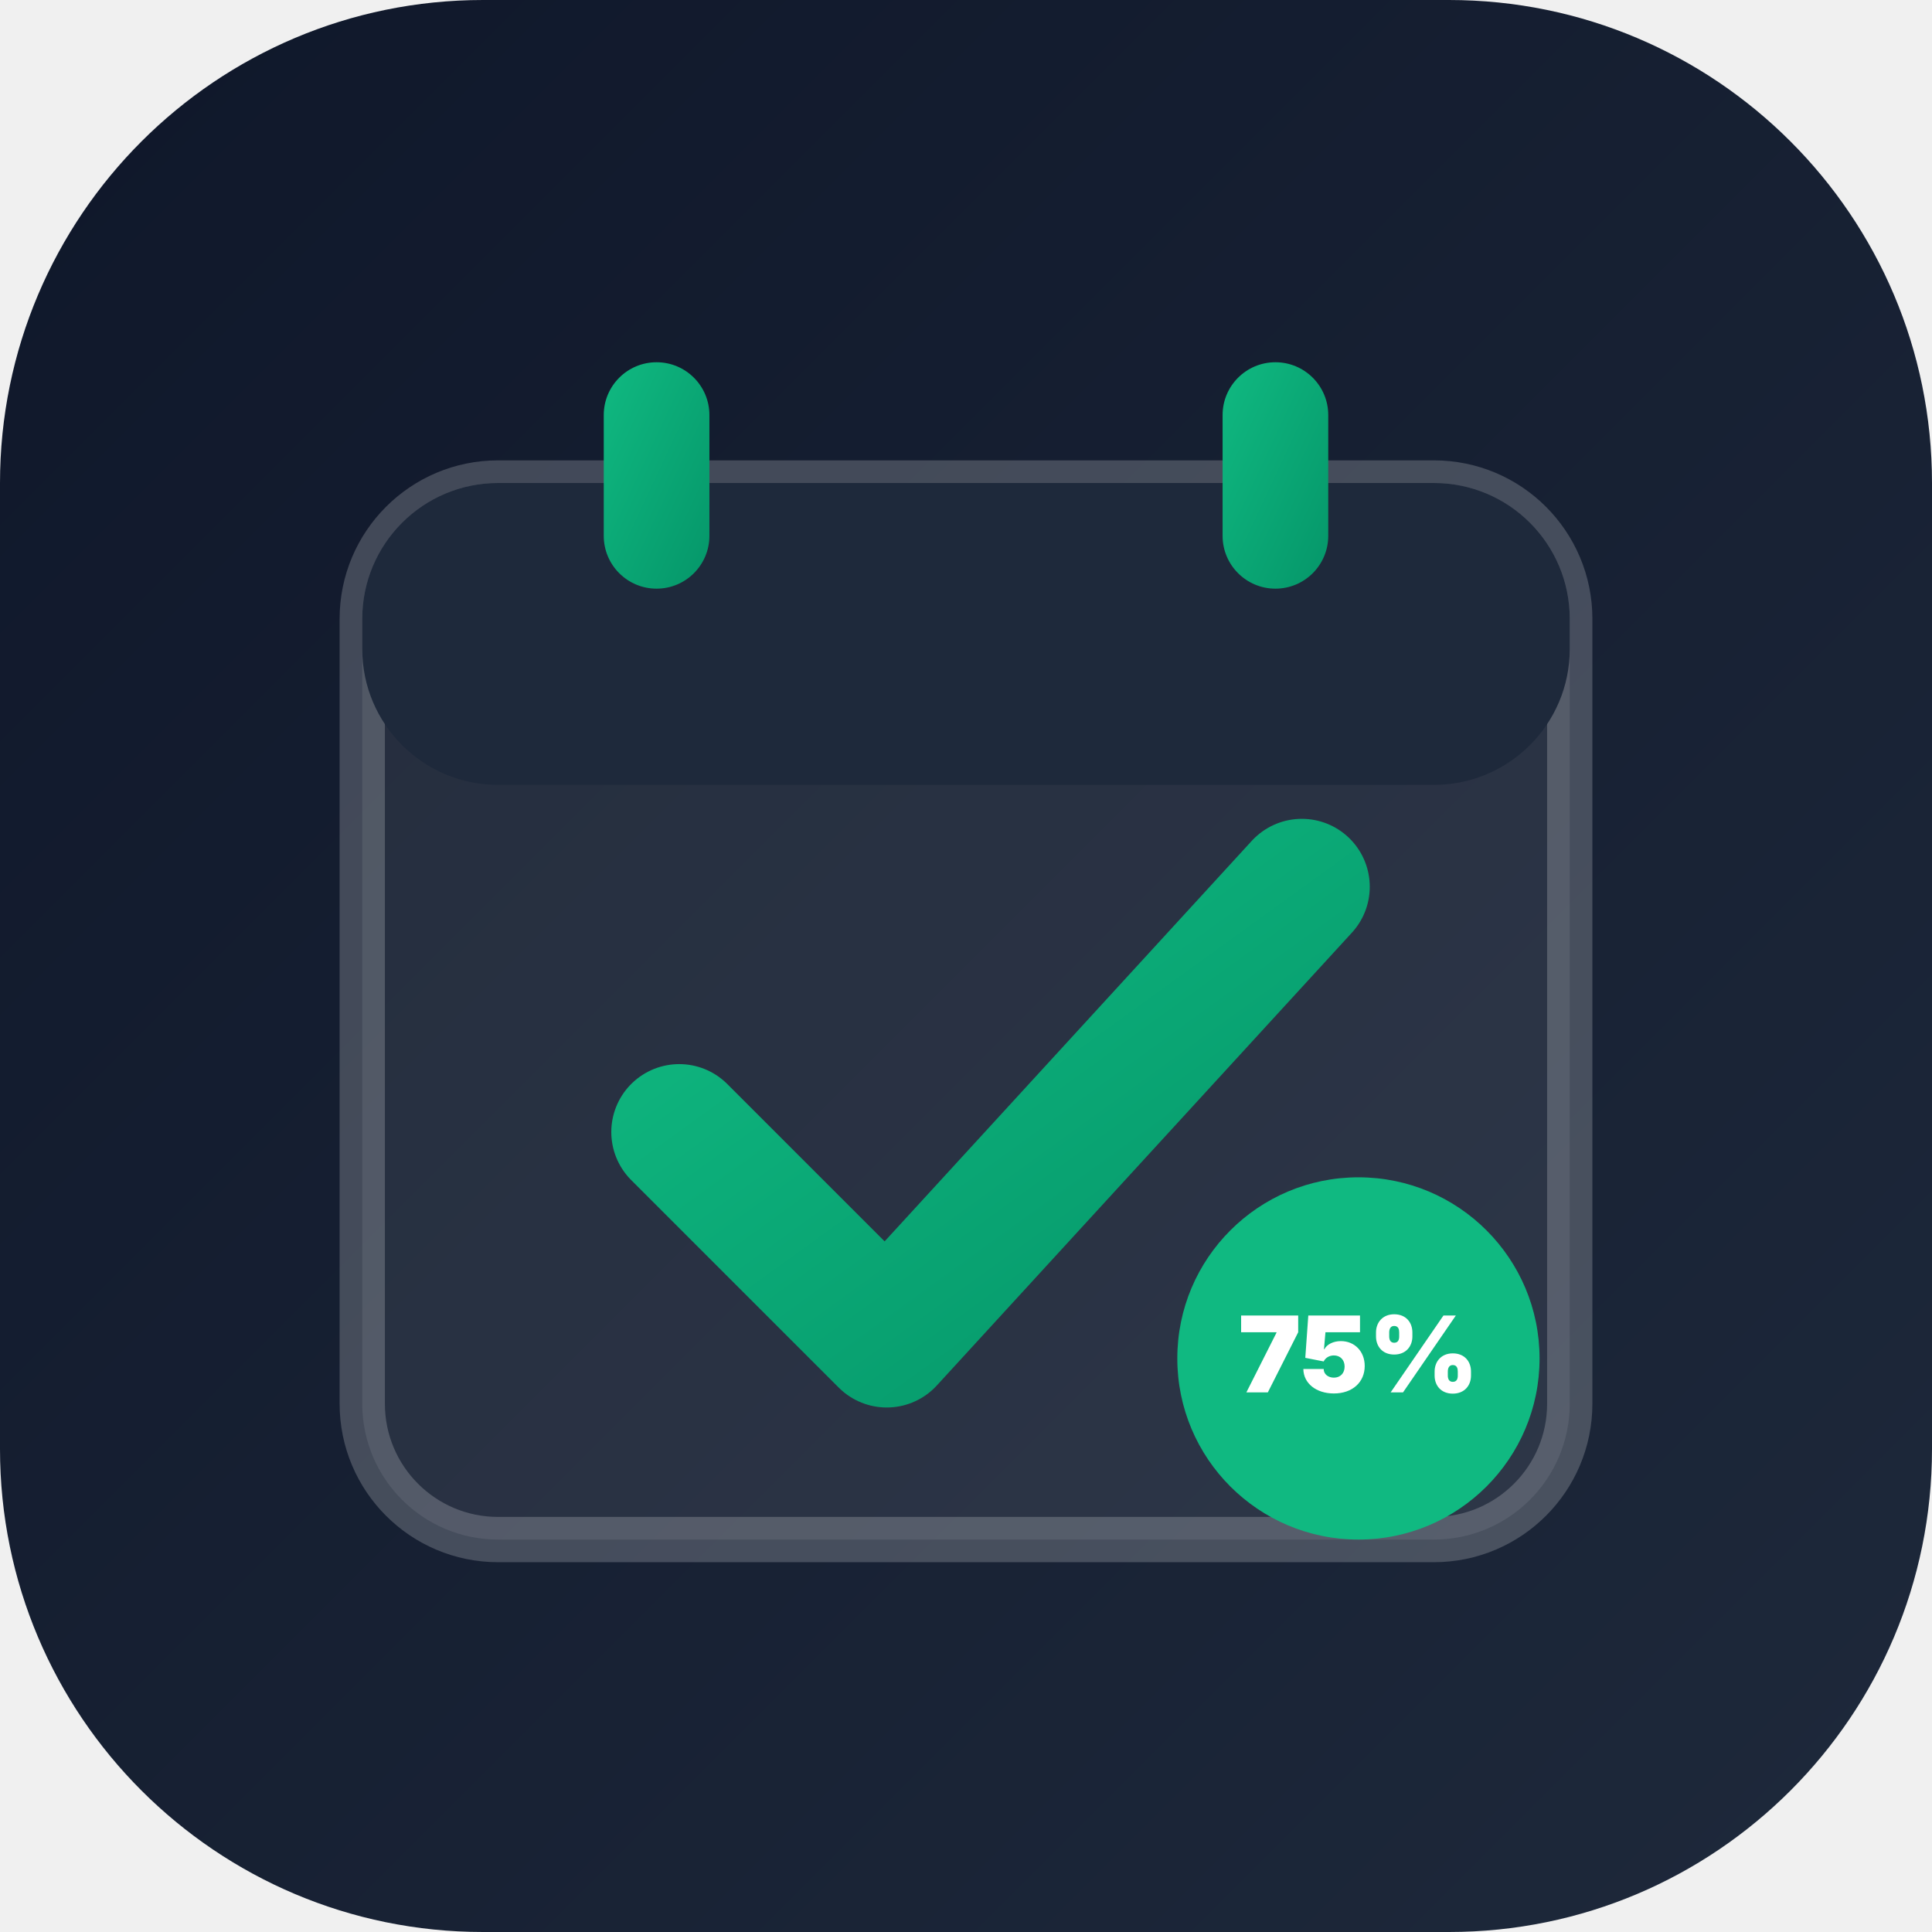
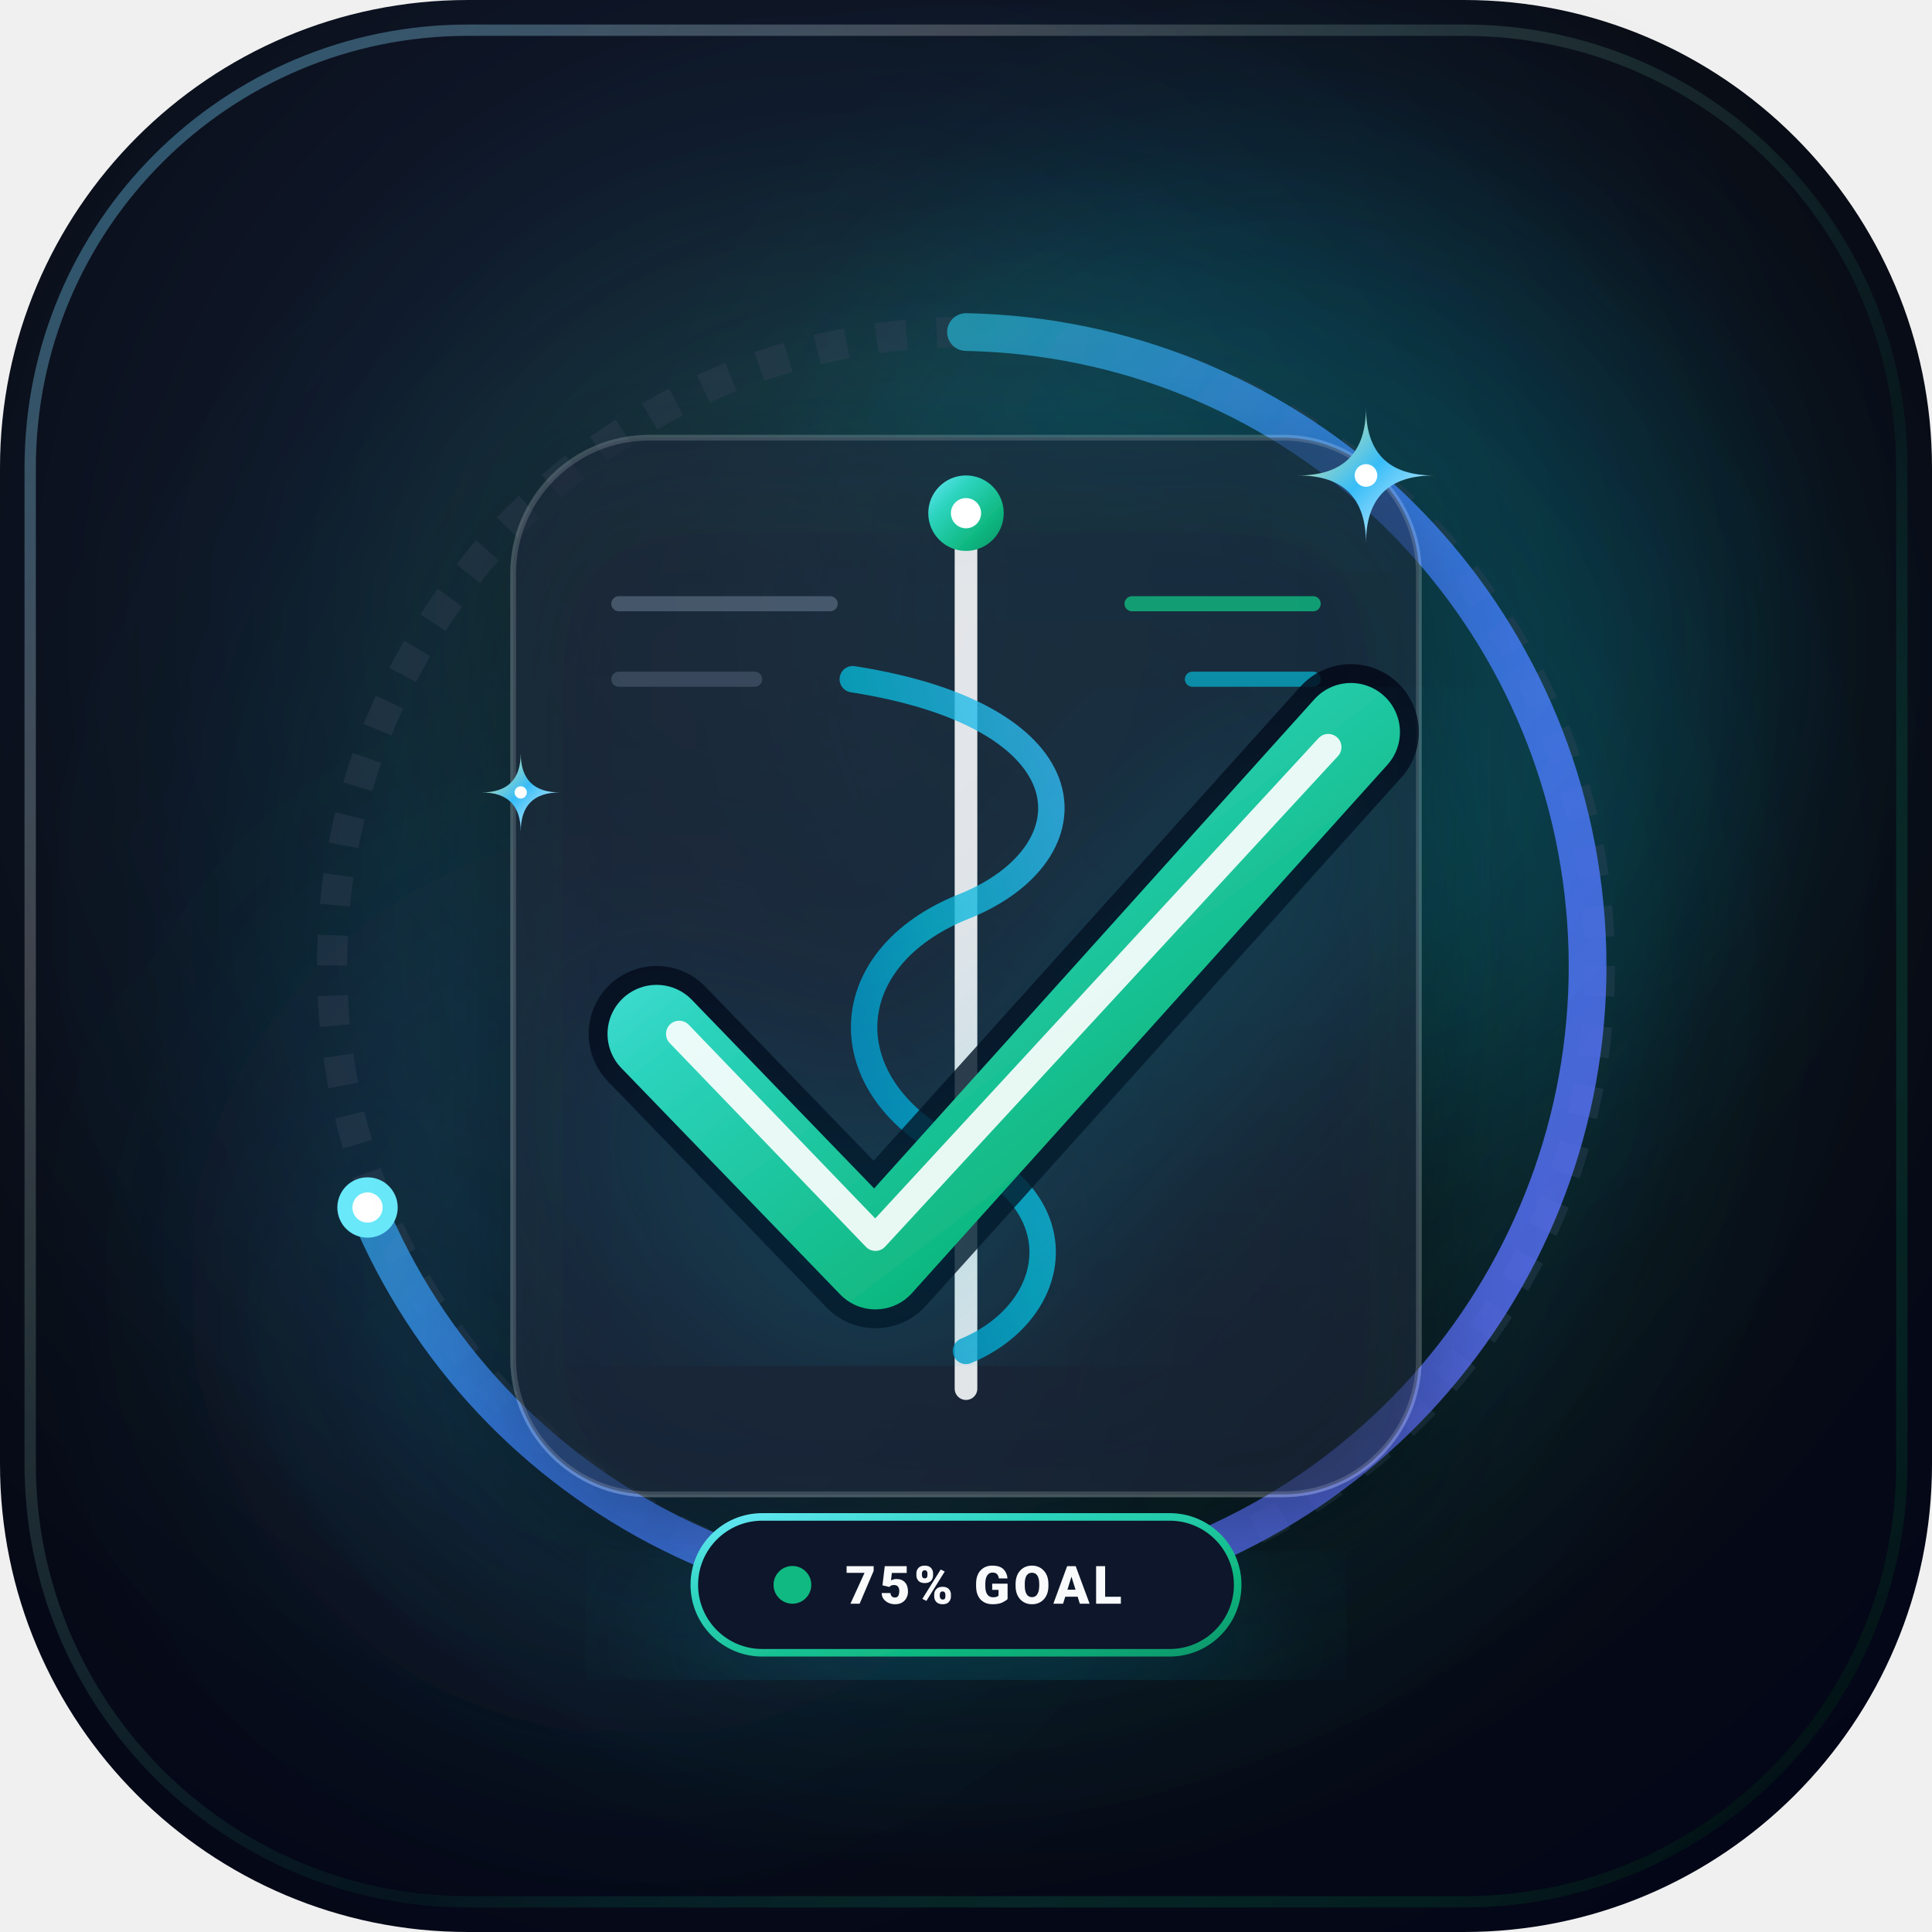
<svg xmlns="http://www.w3.org/2000/svg" viewBox="0 0 512 512" width="100%" height="100%">
  <defs>
-     <linearGradient id="grad" x1="0%" y1="0%" x2="100%" y2="100%">
-       <stop offset="0%" stop-color="#0f172a" />
-       <stop offset="100%" stop-color="#1e293b" />
+     <radialGradient id="bgGlow" cx="45%" cy="35%" r="75%" fx="40%" fy="30%">
+       <stop offset="0%" stop-color="#1e293b" />
+       <stop offset="35%" stop-color="#0f172a" />
+       <stop offset="70%" stop-color="#090d16" />
+       <stop offset="100%" stop-color="#020617" />
+     </radialGradient>
+     <linearGradient id="bevelLight" x1="0%" y1="0%" x2="100%" y2="100%">
+       <stop offset="0%" stop-color="#38bdf8" stop-opacity="0.6" />
+       <stop offset="25%" stop-color="#ffffff" stop-opacity="0.3" />
+       <stop offset="60%" stop-color="#10b981" stop-opacity="0.1" />
+       <stop offset="100%" stop-color="#000000" stop-opacity="0.8" />
    </linearGradient>
-     <linearGradient id="emeraldGrad" x1="0%" y1="0%" x2="100%" y2="100%">
-       <stop offset="0%" stop-color="#10b981" />
+     <linearGradient id="aiGlow" x1="0%" y1="0%" x2="100%" y2="100%">
+       <stop offset="0%" stop-color="#67e8f9" />
+       <stop offset="30%" stop-color="#2dd4bf" />
+       <stop offset="70%" stop-color="#10b981" />
      <stop offset="100%" stop-color="#059669" />
    </linearGradient>
+     <linearGradient id="cyanElectric" x1="0%" y1="100%" x2="100%" y2="0%">
+       <stop offset="0%" stop-color="#0284c7" />
+       <stop offset="50%" stop-color="#06b6d4" />
+       <stop offset="100%" stop-color="#38bdf8" />
+     </linearGradient>
+     <linearGradient id="targetRingGrad" x1="0%" y1="0%" x2="100%" y2="100%">
+       <stop offset="0%" stop-color="#10b981" />
+       <stop offset="50%" stop-color="#3b82f6" />
+       <stop offset="100%" stop-color="#6366f1" />
+     </linearGradient>
+     <linearGradient id="sparkleGrad" x1="0%" y1="0%" x2="100%" y2="100%">
+       <stop offset="0%" stop-color="#fef08a" />
+       <stop offset="50%" stop-color="#38bdf8" />
+       <stop offset="100%" stop-color="#ffffff" />
+     </linearGradient>
+     <filter id="neonGlow" x="-20%" y="-20%" width="140%" height="140%">
+       <feDropShadow dx="0" dy="6" stdDeviation="12" flood-color="#10b981" flood-opacity="0.5" />
+       <feDropShadow dx="0" dy="16" stdDeviation="28" flood-color="#06b6d4" flood-opacity="0.3" />
+     </filter>
+     <filter id="softShadow" x="-20%" y="-20%" width="140%" height="140%">
+       <feDropShadow dx="0" dy="12" stdDeviation="16" flood-color="#000000" flood-opacity="0.6" />
+     </filter>
  </defs>
-   <rect width="512" height="512" rx="128" fill="url(#grad)" />
-   <rect x="96" y="128" width="320" height="280" rx="36" fill="#ffffff" fill-opacity="0.08" stroke="#ffffff" stroke-width="12" stroke-opacity="0.2" />
-   <rect x="96" y="128" width="320" height="80" rx="36" fill="#1e293b" />
-   <rect x="160" y="96" width="28" height="60" rx="14" fill="url(#emeraldGrad)" />
-   <rect x="324" y="96" width="28" height="60" rx="14" fill="url(#emeraldGrad)" />
-   <path d="M180 300 L235 355 L345 235" fill="none" stroke="url(#emeraldGrad)" stroke-width="36" stroke-linecap="round" stroke-linejoin="round" />
-   <circle cx="360" cy="360" r="48" fill="#10b981" />
-   <text x="360" y="369" font-family="-apple-system, BlinkMacSystemFont, sans-serif" font-size="28" font-weight="900" fill="#ffffff" text-anchor="middle">75%</text>
+   <rect width="512" height="512" rx="124" fill="url(#bgGlow)" />
+   <circle cx="256" cy="240" r="190" fill="#10b981" fill-opacity="0.12" filter="blur(40px)" />
+   <circle cx="340" cy="170" r="130" fill="#06b6d4" fill-opacity="0.15" filter="blur(30px)" />
+   <circle cx="170" cy="340" r="120" fill="#3b82f6" fill-opacity="0.10" filter="blur(35px)" />
+   <rect x="8" y="8" width="496" height="496" rx="116" fill="none" stroke="url(#bevelLight)" stroke-width="3" stroke-opacity="0.7" />
+   <circle cx="256" cy="256" r="168" fill="none" stroke="#334155" stroke-width="8" stroke-dasharray="8 8" opacity="0.4" />
+   <path d="M 256 88 A 168 168 0 1 1 97.4 320" fill="none" stroke="url(#targetRingGrad)" stroke-width="10" stroke-linecap="round" opacity="0.85" filter="url(#neonGlow)" />
+   <circle cx="97.4" cy="320" r="8" fill="#67e8f9" filter="url(#neonGlow)" />
+   <circle cx="97.4" cy="320" r="4" fill="#ffffff" />
+   <rect x="136" y="116" width="240" height="280" rx="36" fill="#1e293b" fill-opacity="0.55" stroke="#ffffff" stroke-width="1.5" stroke-opacity="0.15" filter="url(#softShadow)" />
+   <line x1="164" y1="160" x2="220" y2="160" stroke="#64748b" stroke-width="4" stroke-linecap="round" opacity="0.6" />
+   <line x1="164" y1="180" x2="200" y2="180" stroke="#64748b" stroke-width="4" stroke-linecap="round" opacity="0.4" />
+   <line x1="300" y1="160" x2="348" y2="160" stroke="#10b981" stroke-width="4" stroke-linecap="round" opacity="0.8" />
+   <line x1="316" y1="180" x2="348" y2="180" stroke="#06b6d4" stroke-width="4" stroke-linecap="round" opacity="0.7" />
+   <line x1="256" y1="140" x2="256" y2="368" stroke="#f8fafc" stroke-width="6" stroke-linecap="round" opacity="0.9" />
+   <circle cx="256" cy="136" r="10" fill="url(#aiGlow)" filter="url(#neonGlow)" />
+   <circle cx="256" cy="136" r="4" fill="#ffffff" />
+   <path d="M 226 180 C 290 190, 290 226, 256 240 C 220 254, 220 290, 256 306 C 286 320, 280 348, 256 358" fill="none" stroke="url(#cyanElectric)" stroke-width="7" stroke-linecap="round" opacity="0.8" />
+   <path d="M 174 274 L 232 334 L 358 194" fill="none" stroke="#020617" stroke-width="36" stroke-linecap="round" stroke-linejoin="round" opacity="0.8" />
+   <path d="M 174 274 L 232 334 L 358 194" fill="none" stroke="url(#aiGlow)" stroke-width="26" stroke-linecap="round" stroke-linejoin="round" filter="url(#neonGlow)" />
+   <path d="M 180 274 L 232 328 L 352 198" fill="none" stroke="#ffffff" stroke-width="7" stroke-linecap="round" stroke-linejoin="round" opacity="0.9" />
+   <g transform="translate(362, 126)">
+     <path d="M 0,-18 Q 0,0 18,0 Q 0,0 0,18 Q 0,0 -18,0 Q 0,0 0,-18 Z" fill="url(#sparkleGrad)" filter="url(#neonGlow)" />
+     <circle cx="0" cy="0" r="3" fill="#ffffff" />
+   </g>
+   <g transform="translate(138, 210) scale(0.65)">
+     <path d="M 0,-16 Q 0,0 16,0 Q 0,0 0,16 Q 0,0 -16,0 Q 0,0 0,-16 Z" fill="url(#sparkleGrad)" />
+     <circle cx="0" cy="0" r="2.5" fill="#ffffff" />
+   </g>
+   <g transform="translate(256, 420)">
+     <rect x="-72" y="-18" width="144" height="36" rx="18" fill="#0f172a" stroke="url(#aiGlow)" stroke-width="2" filter="url(#neonGlow)" />
+     <circle cx="-46" cy="0" r="5" fill="#10b981" />
+     <text x="-32" y="5" font-family="-apple-system, BlinkMacSystemFont, 'Segoe UI', Roboto, sans-serif" font-size="14" font-weight="800" fill="#f8fafc" letter-spacing="1">75% GOAL</text>
+   </g>
</svg>
